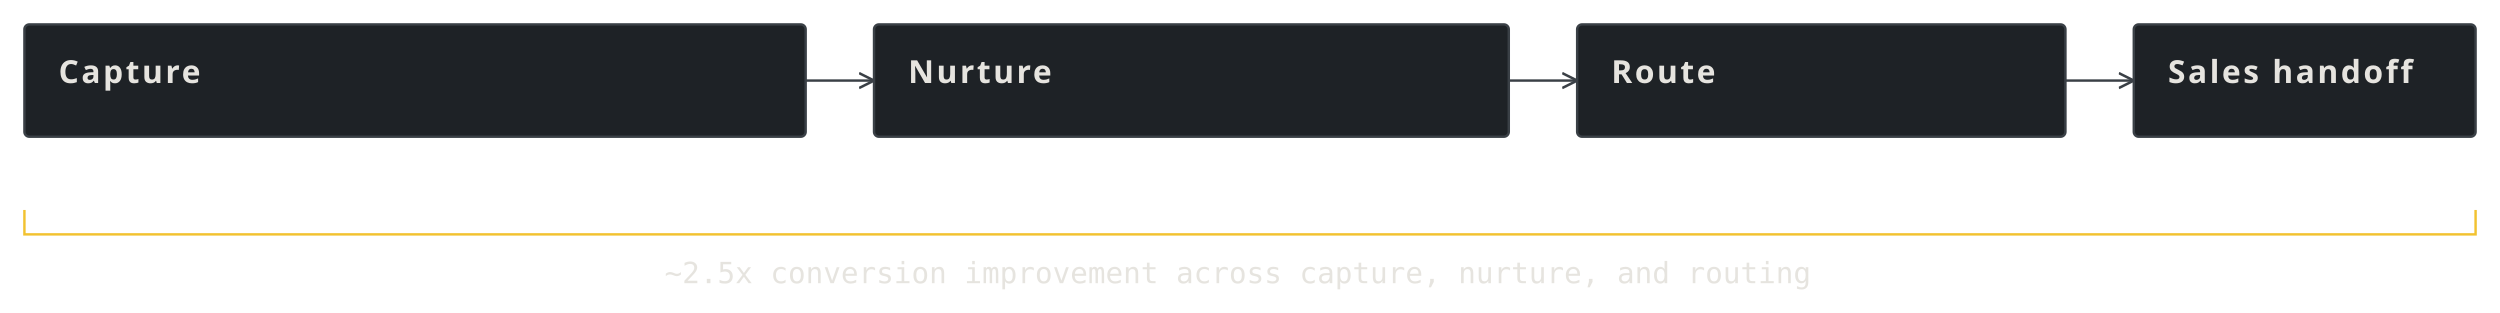
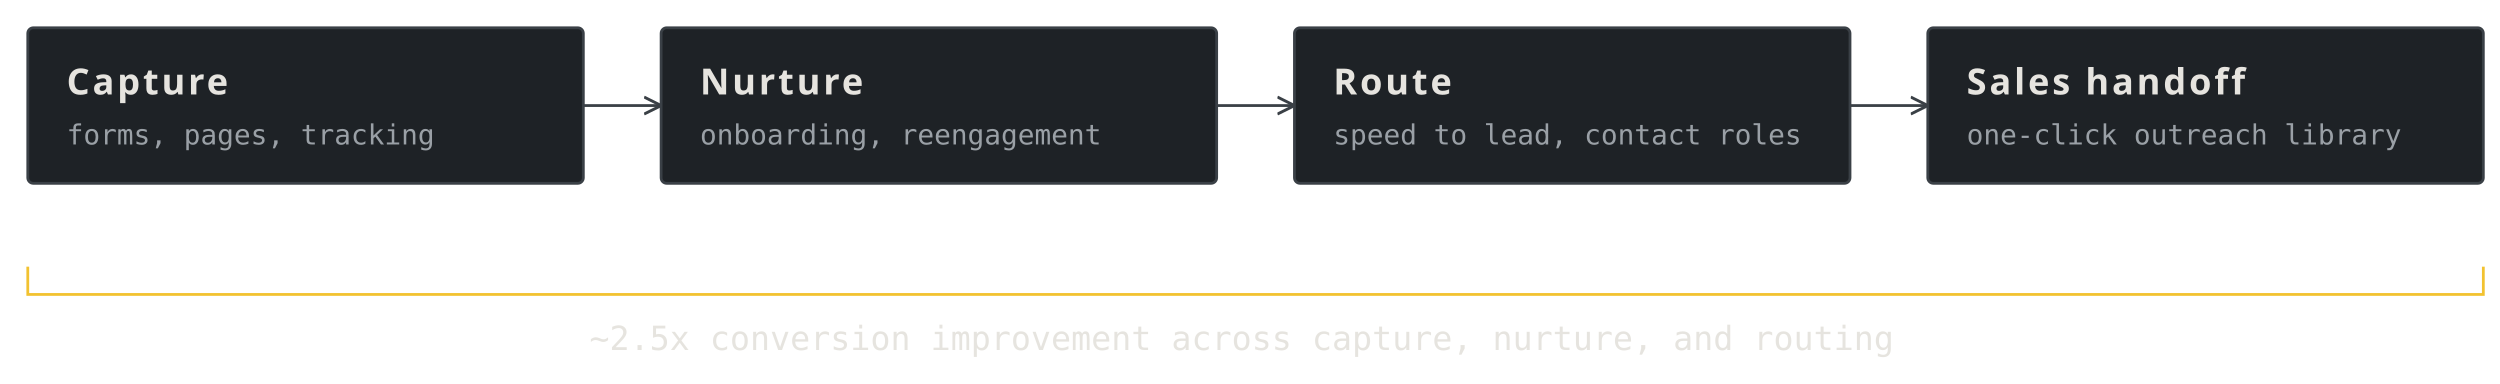
- <svg xmlns="http://www.w3.org/2000/svg" viewBox="0 0 1024 128" role="img" aria-label="The funnel from capture through nurture and routing to the sales handoff, with a bracket marking the roughly 2.5x conversion improvement across those stages.">
+ <svg xmlns="http://www.w3.org/2000/svg" viewBox="0 0 900 138" role="img" aria-label="The funnel from capture through nurture and routing to the sales handoff, with what runs in each stage and a bracket marking the roughly 2.5x conversion improvement across them.">
  <defs>
    <marker id="ar-funnel" viewBox="0 0 8 8" refX="7" refY="4" markerWidth="7" markerHeight="7" orient="auto-start-reverse">
      <path d="M0,0.5 L7,4 L0,7.5" fill="none" stroke="#3A4046" stroke-width="1.2" />
    </marker>
  </defs>
-   <rect x="10" y="10" width="320" height="46" rx="2" fill="#1E2226" stroke="#3A4046" stroke-width="1" />
+   <rect x="10" y="10" width="200" height="56" rx="2" fill="#1E2226" stroke="#3A4046" stroke-width="1" />
  <text x="24" y="34" style="font:600 13px 'Barlow Condensed',sans-serif;letter-spacing:.08em;text-transform:uppercase" fill="#E6E4DF">Capture</text>
-   <path d="M330,33 L358,33" fill="none" stroke="#3A4046" stroke-width="1" marker-end="url(#ar-funnel)" />
-   <rect x="358" y="10" width="260" height="46" rx="2" fill="#1E2226" stroke="#3A4046" stroke-width="1" />
-   <text x="372" y="34" style="font:600 13px 'Barlow Condensed',sans-serif;letter-spacing:.08em;text-transform:uppercase" fill="#E6E4DF">Nurture</text>
-   <path d="M618,33 L646,33" fill="none" stroke="#3A4046" stroke-width="1" marker-end="url(#ar-funnel)" />
-   <rect x="646" y="10" width="200" height="46" rx="2" fill="#1E2226" stroke="#3A4046" stroke-width="1" />
-   <text x="660" y="34" style="font:600 13px 'Barlow Condensed',sans-serif;letter-spacing:.08em;text-transform:uppercase" fill="#E6E4DF">Route</text>
-   <path d="M846,33 L874,33" fill="none" stroke="#3A4046" stroke-width="1" marker-end="url(#ar-funnel)" />
-   <rect x="874" y="10" width="140" height="46" rx="2" fill="#1E2226" stroke="#3A4046" stroke-width="1" />
-   <text x="888" y="34" style="font:600 13px 'Barlow Condensed',sans-serif;letter-spacing:.08em;text-transform:uppercase" fill="#E6E4DF">Sales handoff</text>
-   <path d="M10,86 L10,96 L1014,96 L1014,86" fill="none" stroke="#F2C230" stroke-width="1" />
-   <text x="507.0" y="116" text-anchor="middle" style="font:400 12px 'IBM Plex Mono',monospace" fill="#E6E4DF">~2.5x conversion improvement across capture, nurture, and routing</text>
+   <text x="24" y="52" style="font:400 10px 'IBM Plex Mono',monospace" fill="#9AA0A6">forms, pages, tracking</text>
+   <path d="M210,38 L238,38" fill="none" stroke="#3A4046" stroke-width="1" marker-end="url(#ar-funnel)" />
+   <rect x="238" y="10" width="200" height="56" rx="2" fill="#1E2226" stroke="#3A4046" stroke-width="1" />
+   <text x="252" y="34" style="font:600 13px 'Barlow Condensed',sans-serif;letter-spacing:.08em;text-transform:uppercase" fill="#E6E4DF">Nurture</text>
+   <text x="252" y="52" style="font:400 10px 'IBM Plex Mono',monospace" fill="#9AA0A6">onboarding, reengagement</text>
+   <path d="M438,38 L466,38" fill="none" stroke="#3A4046" stroke-width="1" marker-end="url(#ar-funnel)" />
+   <rect x="466" y="10" width="200" height="56" rx="2" fill="#1E2226" stroke="#3A4046" stroke-width="1" />
+   <text x="480" y="34" style="font:600 13px 'Barlow Condensed',sans-serif;letter-spacing:.08em;text-transform:uppercase" fill="#E6E4DF">Route</text>
+   <text x="480" y="52" style="font:400 10px 'IBM Plex Mono',monospace" fill="#9AA0A6">speed to lead, contact roles</text>
+   <path d="M666,38 L694,38" fill="none" stroke="#3A4046" stroke-width="1" marker-end="url(#ar-funnel)" />
+   <rect x="694" y="10" width="200" height="56" rx="2" fill="#1E2226" stroke="#3A4046" stroke-width="1" />
+   <text x="708" y="34" style="font:600 13px 'Barlow Condensed',sans-serif;letter-spacing:.08em;text-transform:uppercase" fill="#E6E4DF">Sales handoff</text>
+   <text x="708" y="52" style="font:400 10px 'IBM Plex Mono',monospace" fill="#9AA0A6">one-click outreach library</text>
+   <path d="M10,96 L10,106 L894,106 L894,96" fill="none" stroke="#F2C230" stroke-width="1" />
+   <text x="447.0" y="126" text-anchor="middle" style="font:400 12px 'IBM Plex Mono',monospace" fill="#E6E4DF">~2.5x conversion improvement across capture, nurture, and routing</text>
</svg>
